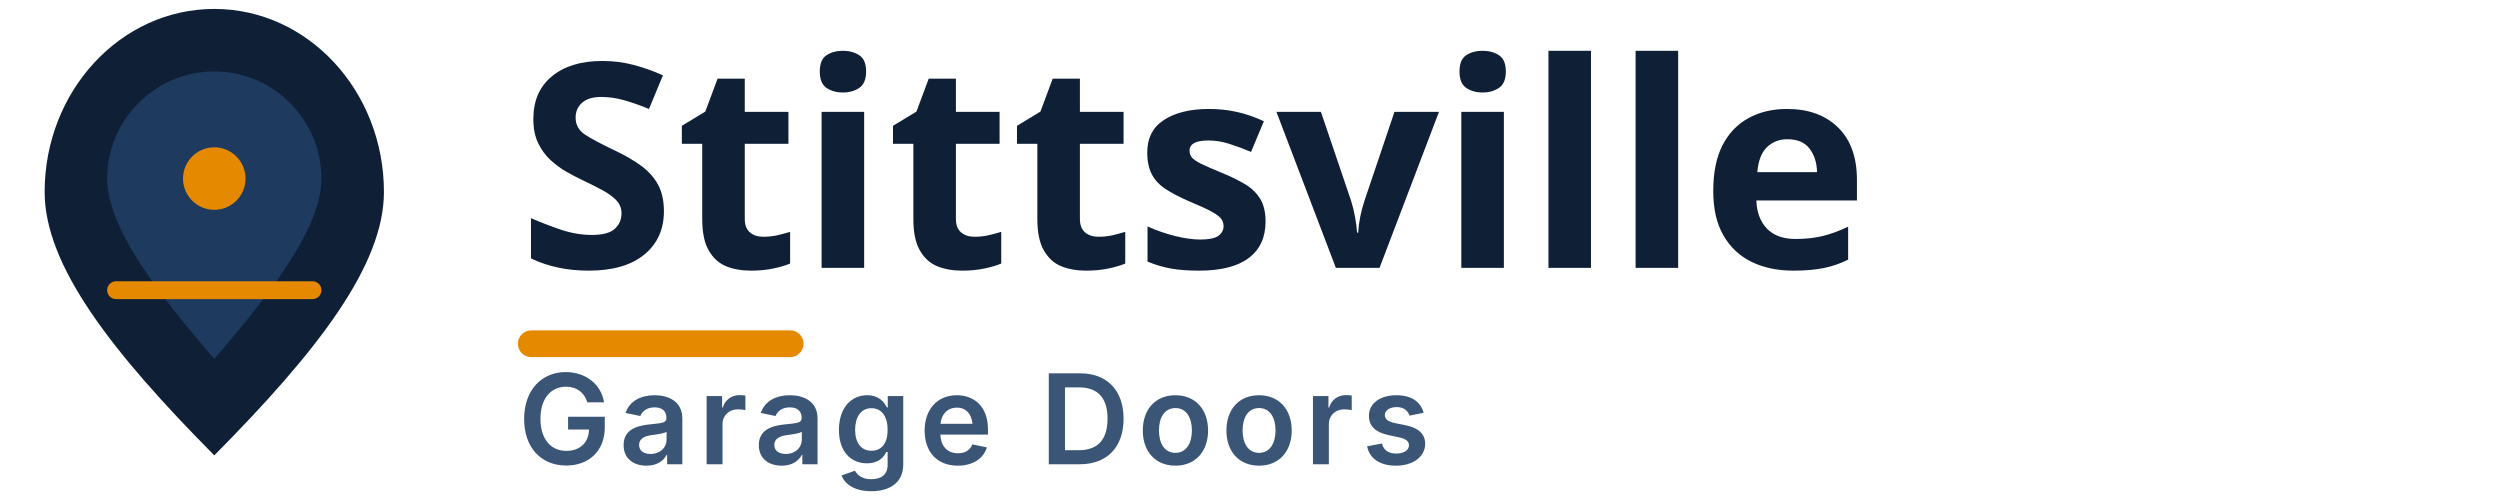
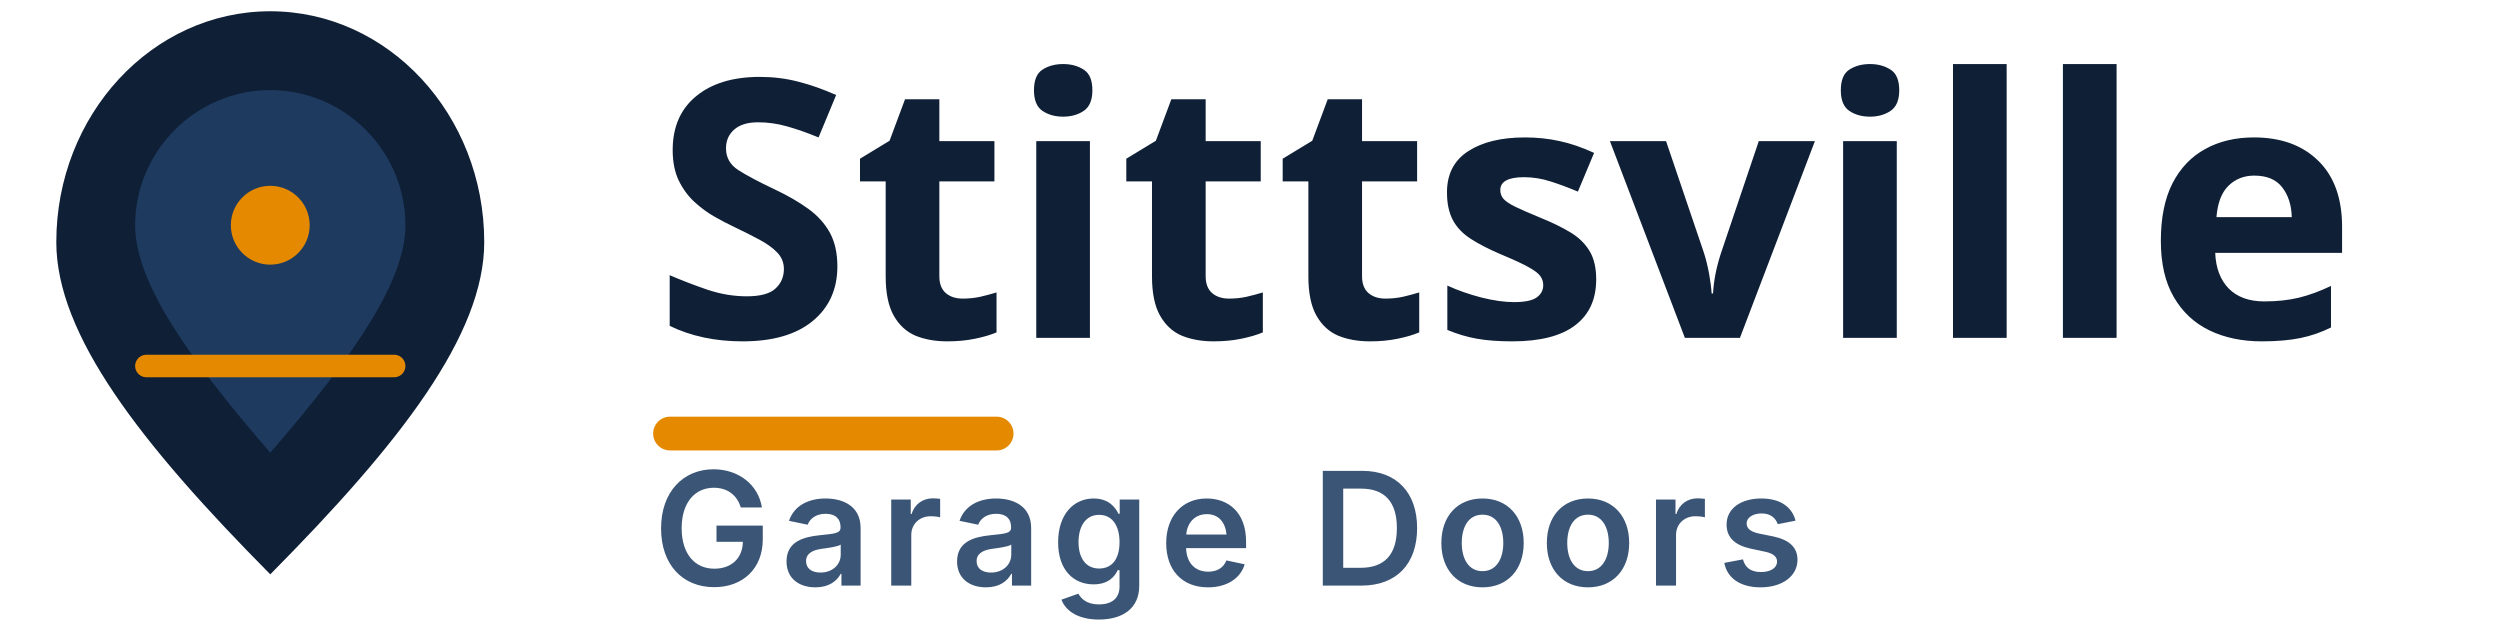
- <svg xmlns="http://www.w3.org/2000/svg" viewBox="0 0 280 56" fill="none" role="img" aria-label="Stittsville Garage Doors">
+ <svg xmlns="http://www.w3.org/2000/svg" viewBox="0 0 222 56" fill="none" role="img" aria-label="Stittsville Garage Doors">
  <g transform="translate(2, 0)">
    <path d="M22 1C11.5 1 3 10.2 3 21.5c0 8.2 7.4 17.8 19 29.5 11.6-11.7 19-21.3 19-29.5C41 10.2 32.5 1 22 1z" fill="#0e1f36" />
    <path d="M22 8c-6.6 0-12 5.4-12 12 0 4.8 4.2 11.2 12 20.2 7.8-9 12-15.4 12-20.2 0-6.6-5.4-12-12-12z" fill="#1e3a5f" />
    <circle cx="22" cy="20" r="3.5" fill="#e58a00" />
    <path d="M11 32.5h22" stroke="#e58a00" stroke-width="2" stroke-linecap="round" />
  </g>
  <text x="58" y="30" font-family="'Barlow Condensed', 'Arial Narrow', system-ui, sans-serif" font-weight="800" font-size="32" fill="#0e1f36">Stittsville</text>
  <rect x="58" y="37" width="32" height="3" rx="1.5" fill="#e58a00" />
  <text x="58" y="52" font-family="Inter, system-ui, sans-serif" font-weight="600" font-size="14" letter-spacing="0.06em" fill="#3b5577">Garage Doors</text>
</svg>
